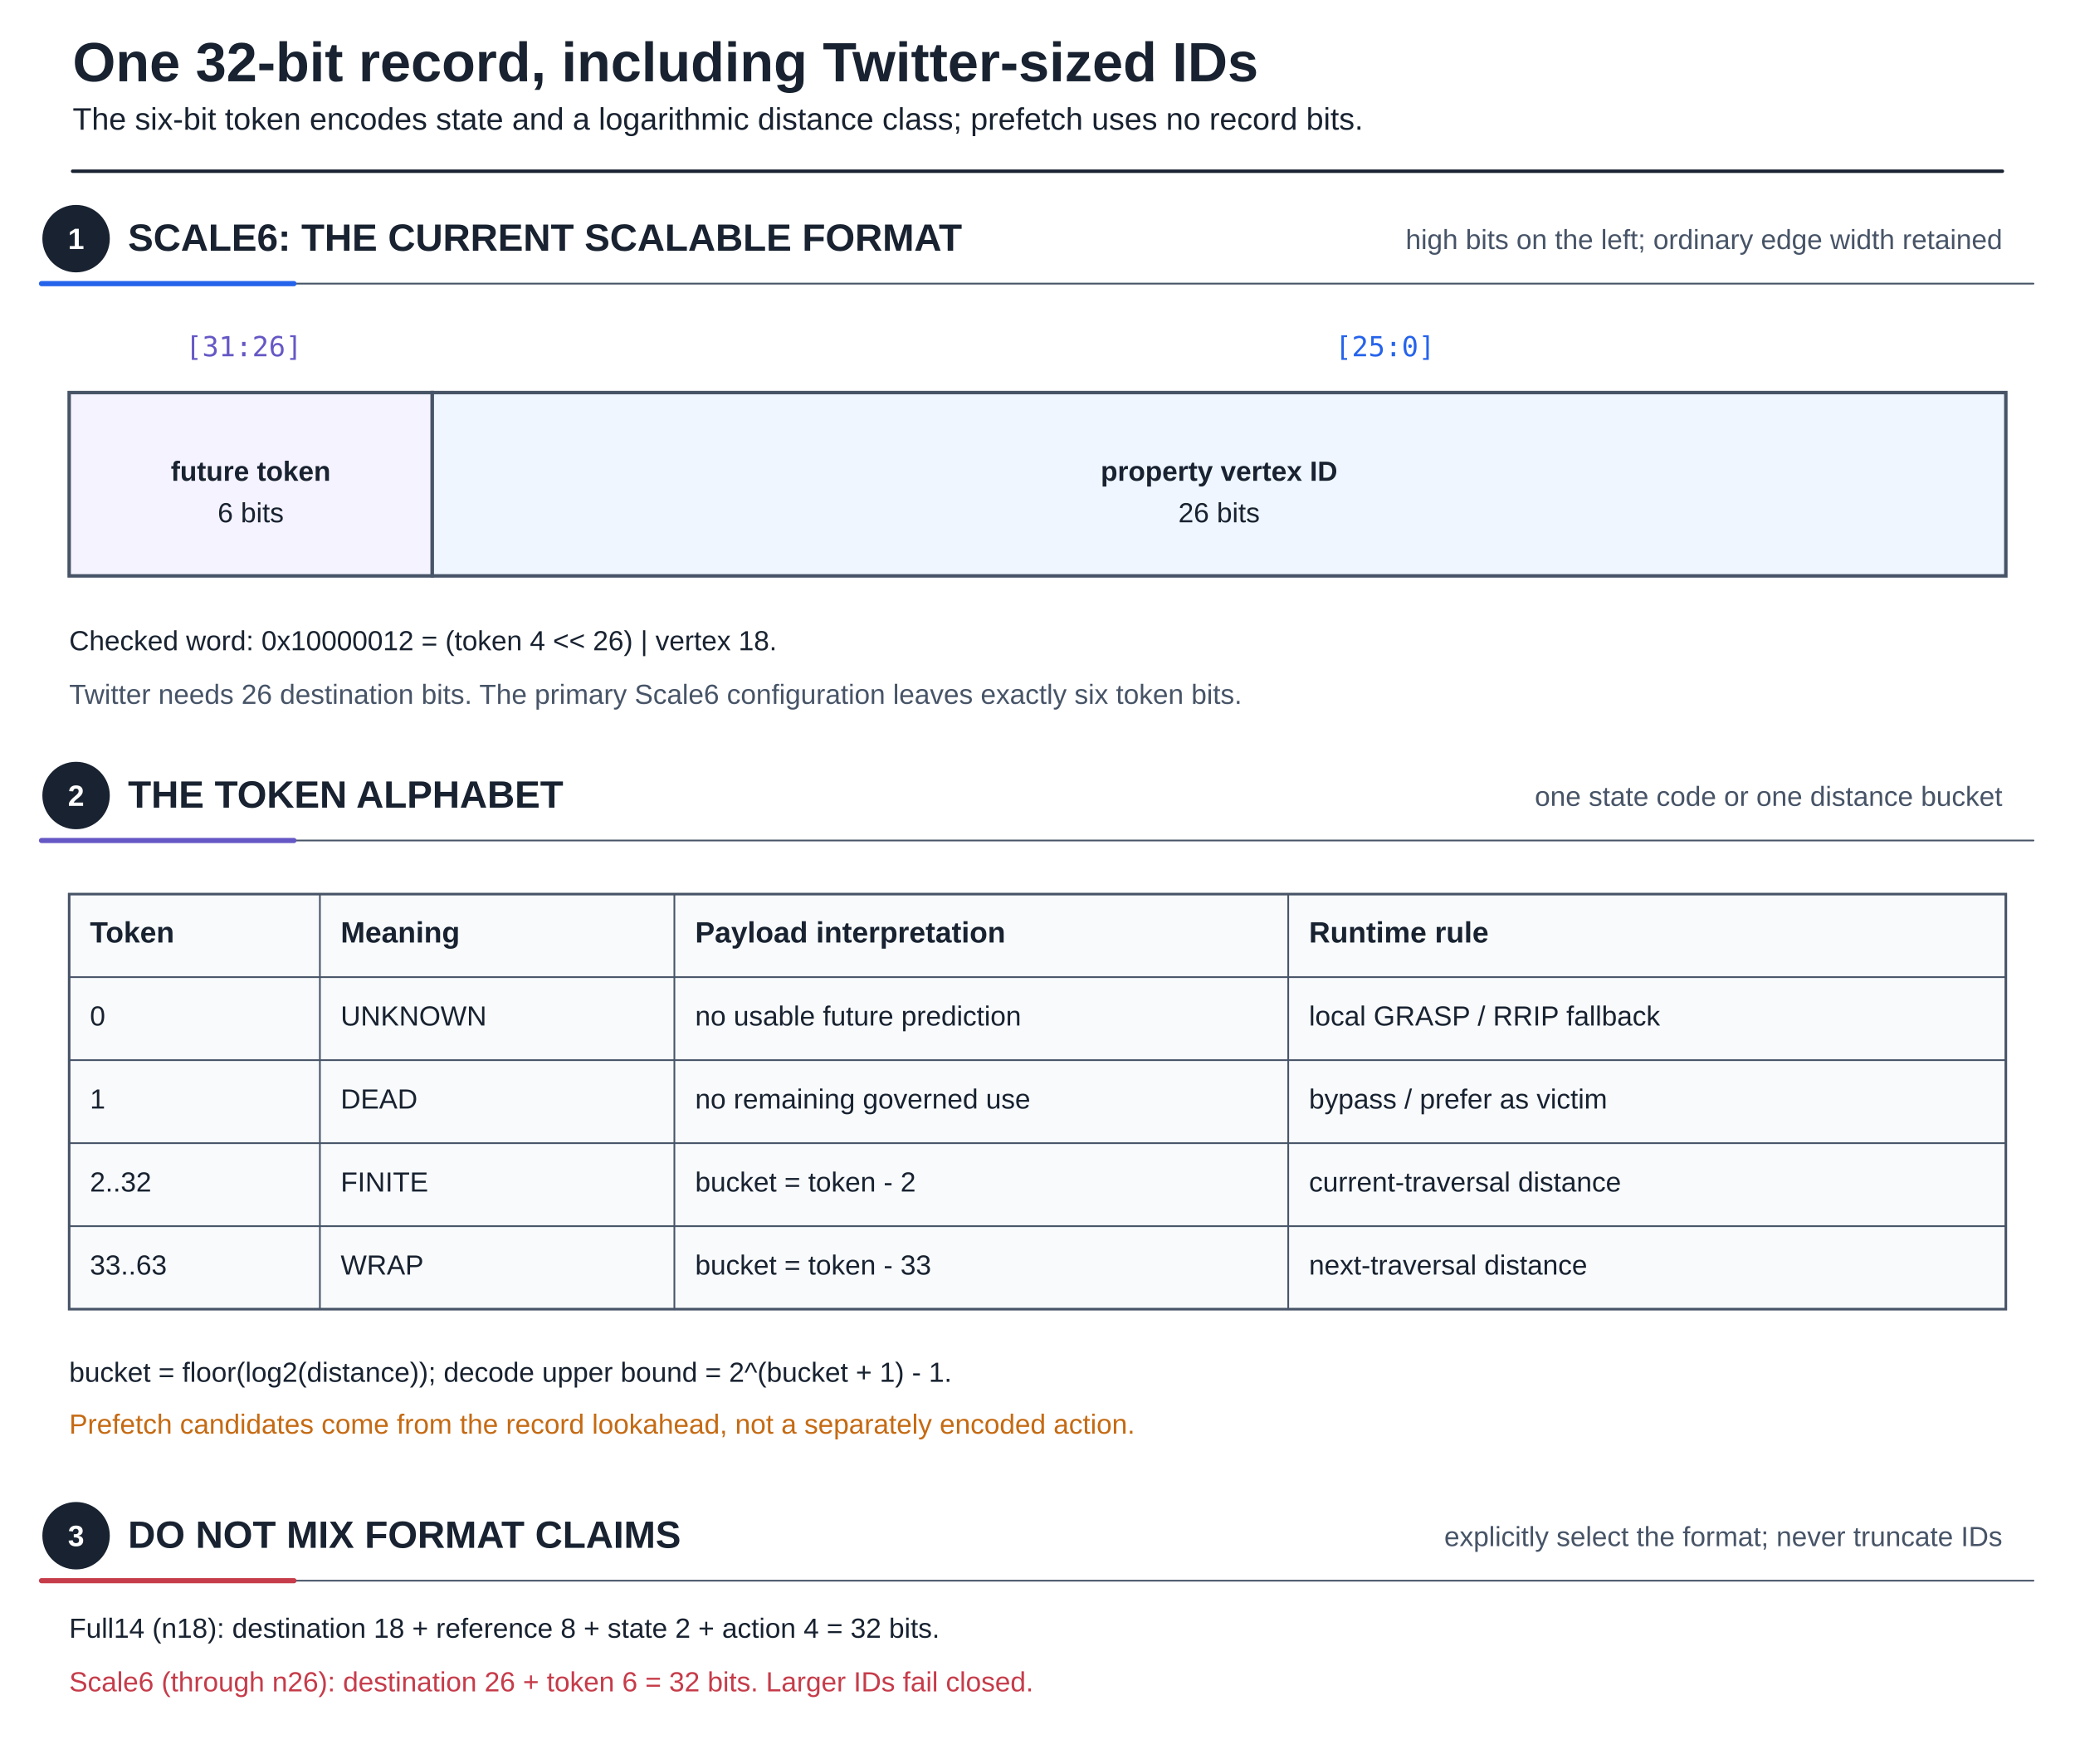
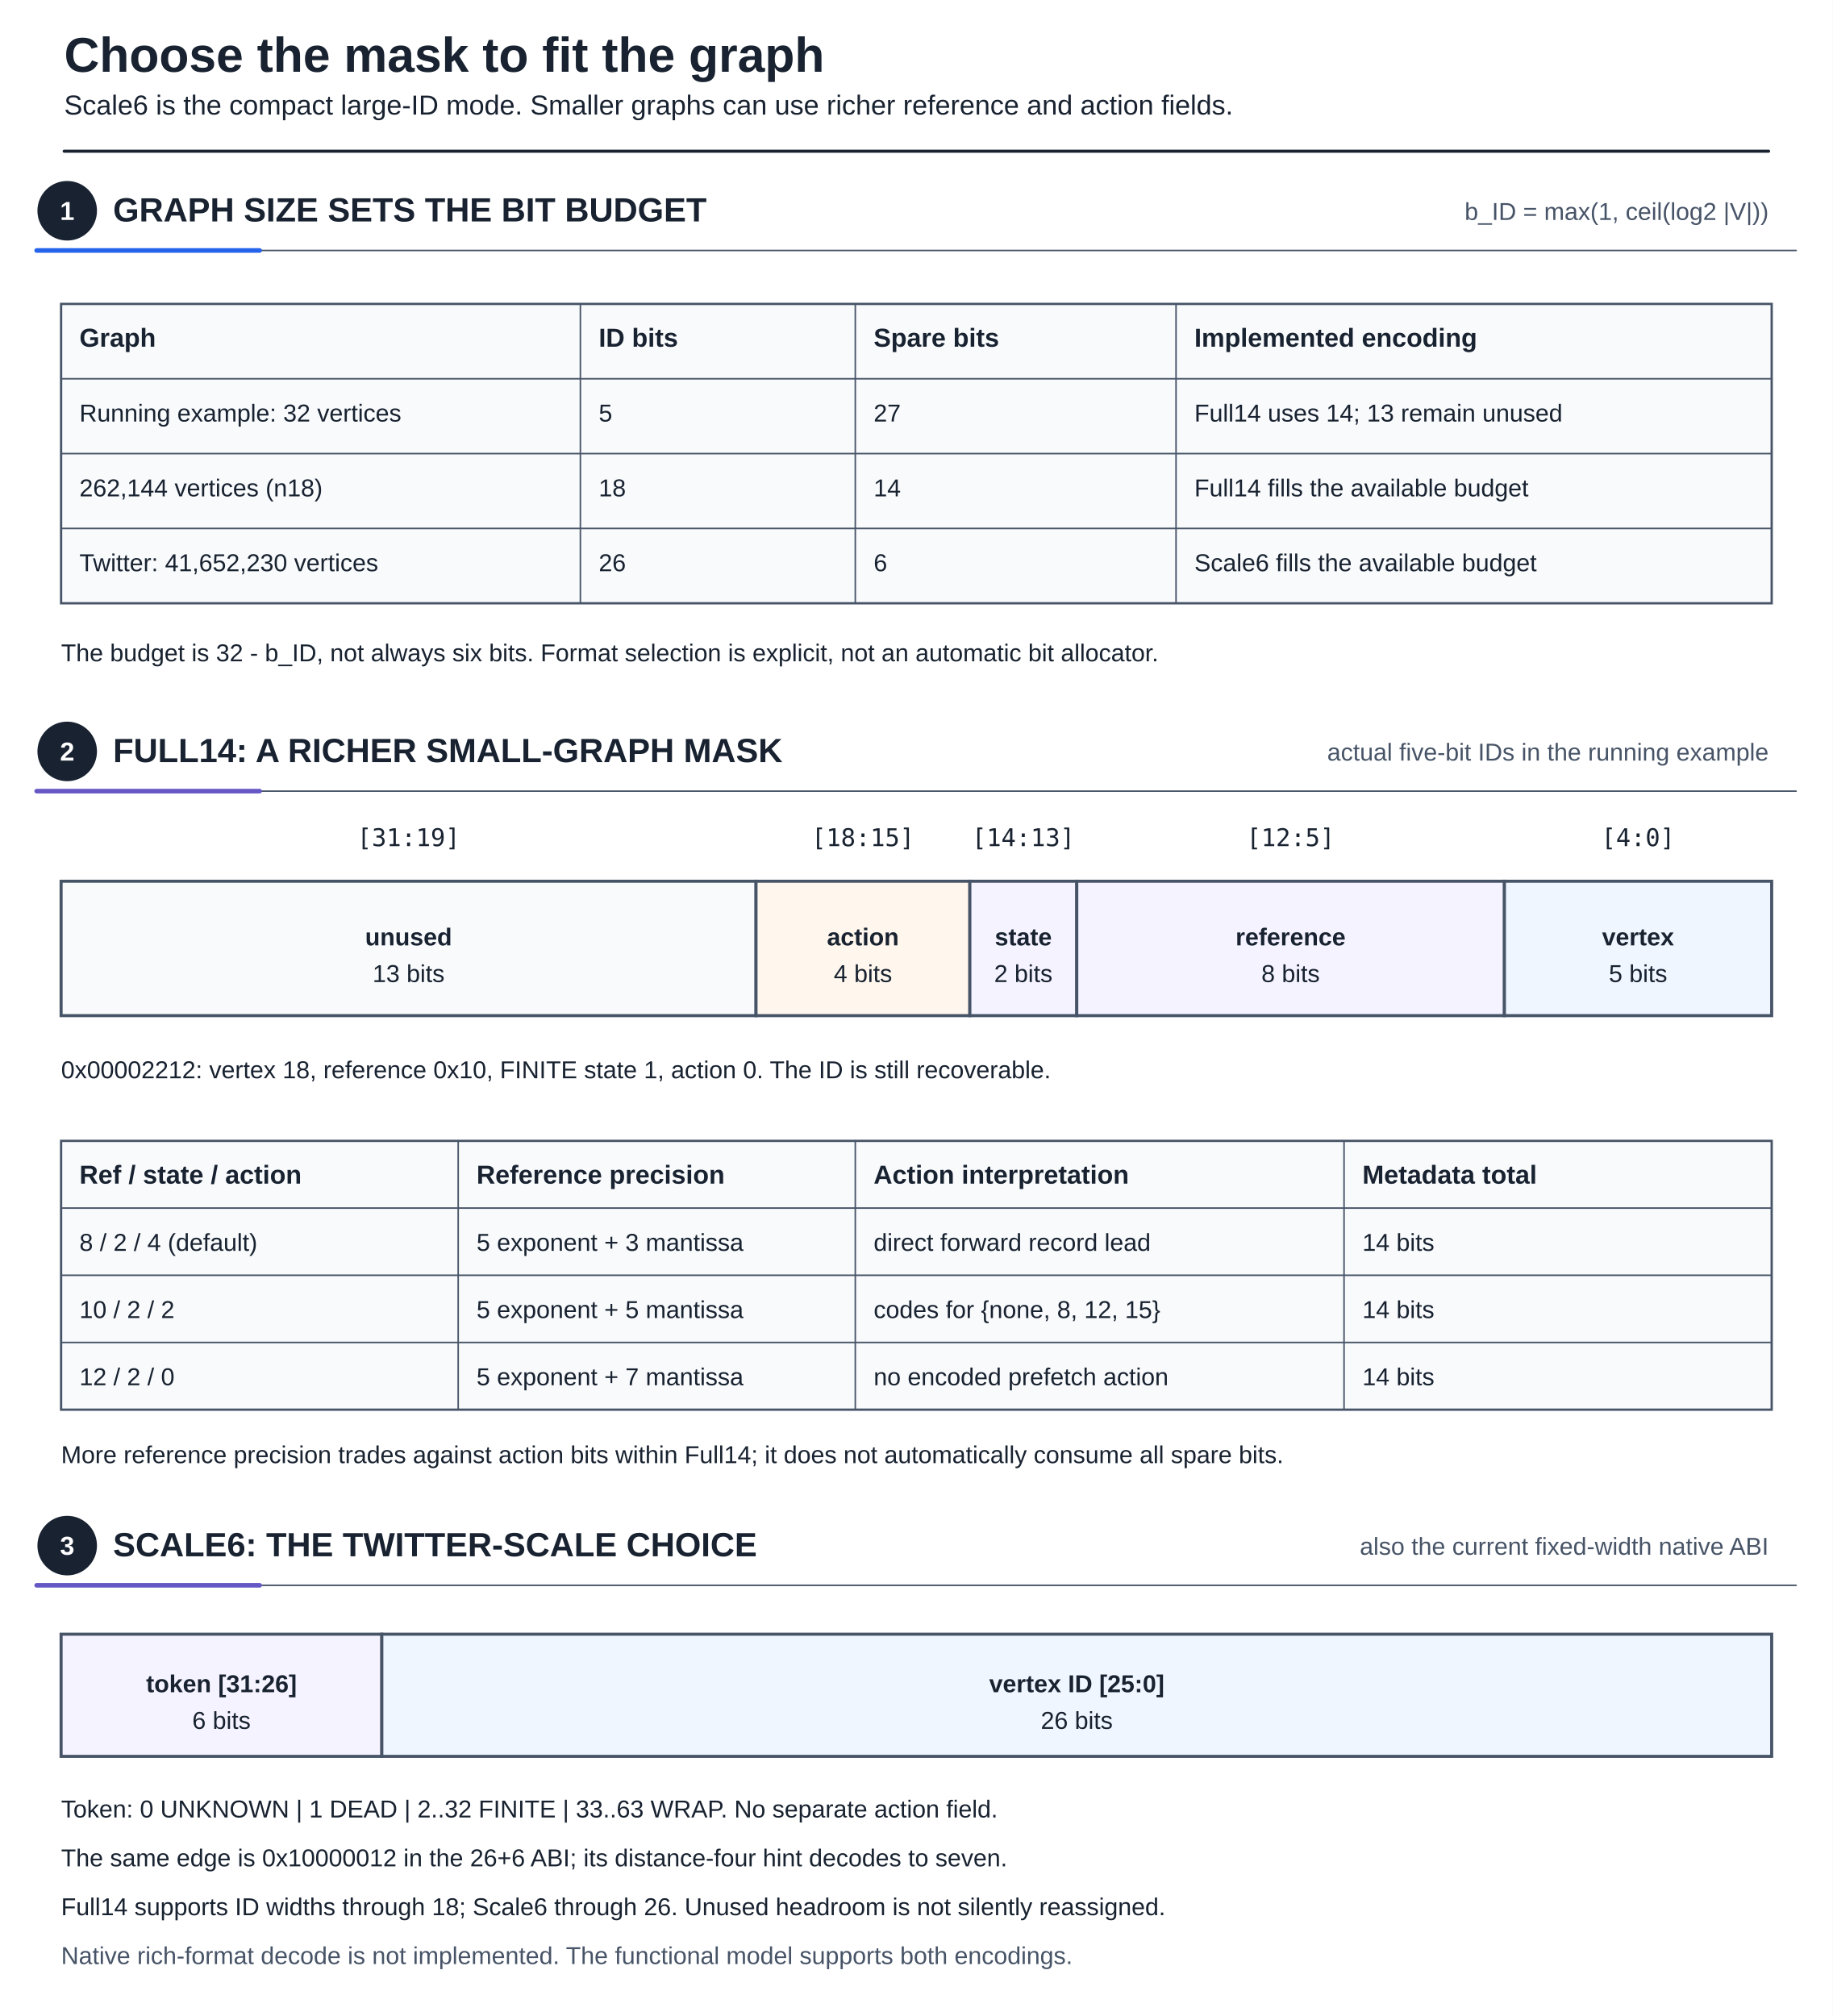
- <svg xmlns="http://www.w3.org/2000/svg" width="1200" height="1020" viewBox="0 0 1200 1020" role="img" aria-labelledby="title desc" fill="#182230" data-figure-schema="ecg-public/v1">
+ <svg xmlns="http://www.w3.org/2000/svg" width="1200" height="1320" viewBox="0 0 1200 1320" role="img" aria-labelledby="title desc" fill="#182230" data-figure-schema="ecg-public/v1">
  <defs>
    <marker id="arrow-blue" viewBox="0 0 10 8" markerWidth="11" markerHeight="8" refX="10" refY="4" orient="auto" markerUnits="userSpaceOnUse">
      <path d="M0 0 L10 4 L0 8 Z" fill="#2563EB" />
    </marker>
    <marker id="arrow-green" viewBox="0 0 10 8" markerWidth="11" markerHeight="8" refX="10" refY="4" orient="auto" markerUnits="userSpaceOnUse">
      <path d="M0 0 L10 4 L0 8 Z" fill="#0F8A72" />
    </marker>
    <marker id="arrow-amber" viewBox="0 0 10 8" markerWidth="11" markerHeight="8" refX="10" refY="4" orient="auto" markerUnits="userSpaceOnUse">
      <path d="M0 0 L10 4 L0 8 Z" fill="#C56A13" />
    </marker>
    <marker id="arrow-red" viewBox="0 0 10 8" markerWidth="11" markerHeight="8" refX="10" refY="4" orient="auto" markerUnits="userSpaceOnUse">
      <path d="M0 0 L10 4 L0 8 Z" fill="#C63C4A" />
    </marker>
    <marker id="arrow-purple" viewBox="0 0 10 8" markerWidth="11" markerHeight="8" refX="10" refY="4" orient="auto" markerUnits="userSpaceOnUse">
      <path d="M0 0 L10 4 L0 8 Z" fill="#6558C5" />
    </marker>
    <marker id="arrow-gray" viewBox="0 0 10 8" markerWidth="11" markerHeight="8" refX="10" refY="4" orient="auto" markerUnits="userSpaceOnUse">
      <path d="M0 0 L10 4 L0 8 Z" fill="#98A2B3" />
    </marker>
    <marker id="arrow-ink" viewBox="0 0 10 8" markerWidth="11" markerHeight="8" refX="10" refY="4" orient="auto" markerUnits="userSpaceOnUse">
      <path d="M0 0 L10 4 L0 8 Z" fill="#182230" />
    </marker>
    <style>
      :root { color-scheme: light dark; }
      @media (prefers-color-scheme: dark) {
        [fill="#FFFFFF"]{fill:#111827}[stroke="#FFFFFF"]{stroke:#111827}
        [fill="#F8FAFC"]{fill:#172033}[stroke="#F8FAFC"]{stroke:#172033}
        [fill="#EFF6FF"]{fill:#172554}[stroke="#EFF6FF"]{stroke:#172554}
        [fill="#ECFDF5"]{fill:#073B34}[stroke="#ECFDF5"]{stroke:#073B34}
        [fill="#FFF7ED"]{fill:#422A12}[stroke="#FFF7ED"]{stroke:#422A12}
        [fill="#FFF1F2"]{fill:#421B22}[stroke="#FFF1F2"]{stroke:#421B22}
        [fill="#F5F3FF"]{fill:#292349}[stroke="#F5F3FF"]{stroke:#292349}
        [fill="#182230"]{fill:#F8FAFC}[stroke="#182230"]{stroke:#F8FAFC}
        [fill="#475467"]{fill:#94A3B8}[stroke="#475467"]{stroke:#94A3B8}
        [fill="#98A2B3"]{fill:#A8B0BF}[stroke="#98A2B3"]{stroke:#A8B0BF}
        [fill="#2563EB"]{fill:#7FB0FF}[stroke="#2563EB"]{stroke:#7FB0FF}
        [fill="#0F8A72"]{fill:#5ED0B0}[stroke="#0F8A72"]{stroke:#5ED0B0}
        [fill="#C56A13"]{fill:#F0B36A}[stroke="#C56A13"]{stroke:#F0B36A}
        [fill="#6558C5"]{fill:#ADA4FF}[stroke="#6558C5"]{stroke:#ADA4FF}
        [fill="#C63C4A"]{fill:#F48B98}[stroke="#C63C4A"]{stroke:#F48B98}
      }
      .sans{font-family:"Liberation Sans","DejaVu Sans",Arial,sans-serif}
      .mono{font-family:"DejaVu Sans Mono","Liberation Mono",Consolas,monospace}
      .title{font-size:32px;font-weight:700}
      .subtitle{font-size:18px}
      .heading{font-size:22px;font-weight:700}
      .label{font-size:17px;font-weight:700}
      .body{font-size:16px}
</style>
  </defs>
-   <rect x="0" y="0" width="1200" height="1020" fill="#FFFFFF" />
-   <text x="42" y="47" text-anchor="start" class="sans title" fill="#182230" font-weight="700">One 32-bit record, including Twitter-sized IDs</text>
-   <text x="42" y="75" text-anchor="start" class="sans subtitle" fill="#182230">The six-bit token encodes state and a logarithmic distance class; prefetch uses no record bits.</text>
+   <rect x="0" y="0" width="1200" height="1320" fill="#FFFFFF" />
+   <text x="42" y="47" text-anchor="start" class="sans title" fill="#182230" font-weight="700">Choose the mask to fit the graph</text>
+   <text x="42" y="75" text-anchor="start" class="sans subtitle" fill="#182230">Scale6 is the compact large-ID mode. Smaller graphs can use richer reference and action fields.</text>
  <line x1="42" y1="99" x2="1158" y2="99" stroke="#182230" stroke-width="2" stroke-linecap="round" vector-effect="non-scaling-stroke" />
  <circle cx="44" cy="138" r="19" fill="#182230" stroke="#182230" stroke-width="1" />
  <text x="44" y="144" text-anchor="middle" class="sans label" fill="#FFFFFF" font-weight="700">1</text>
-   <text x="74" y="145" text-anchor="start" class="sans heading" fill="#182230" font-weight="700">SCALE6: THE CURRENT SCALABLE FORMAT</text>
-   <text x="1158" y="144" text-anchor="end" class="sans body" fill="#475467">high bits on the left; ordinary edge width retained</text>
+   <text x="74" y="145" text-anchor="start" class="sans heading" fill="#182230" font-weight="700">GRAPH SIZE SETS THE BIT BUDGET</text>
+   <text x="1158" y="144" text-anchor="end" class="sans body" fill="#475467">b_ID = max(1, ceil(log2 |V|))</text>
  <line x1="24" y1="164" x2="1176" y2="164" stroke="#475467" stroke-width="1" stroke-linecap="round" vector-effect="non-scaling-stroke" />
  <line x1="24" y1="164" x2="170" y2="164" stroke="#2563EB" stroke-width="3" stroke-linecap="round" vector-effect="non-scaling-stroke" />
-   <text x="141" y="206" text-anchor="middle" class="mono body" fill="#6558C5">[31:26]</text>
-   <text x="801" y="206" text-anchor="middle" class="mono body" fill="#2563EB">[25:0]</text>
-   <rect x="40" y="227" width="210.0" height="106" rx="0" fill="#F5F3FF" stroke="#475467" stroke-width="2" data-shape="rect" data-x="40" data-y="227" data-width="210.0" data-height="106" />
-   <text x="145.0" y="278.0" text-anchor="middle" class="sans body" fill="#182230" font-weight="700">future token</text>
-   <text x="145.0" y="302.0" text-anchor="middle" class="sans body" fill="#182230">6 bits</text>
-   <rect x="250.0" y="227" width="910.0" height="106" rx="0" fill="#EFF6FF" stroke="#475467" stroke-width="2" data-shape="rect" data-x="250.0" data-y="227" data-width="910.0" data-height="106" />
-   <text x="705.0" y="278.0" text-anchor="middle" class="sans body" fill="#182230" font-weight="700">property vertex ID</text>
-   <text x="705.0" y="302.0" text-anchor="middle" class="sans body" fill="#182230">26 bits</text>
-   <text x="40" y="376" text-anchor="start" class="sans body" fill="#182230">Checked word: 0x10000012 = (token 4 &lt;&lt; 26) | vertex 18.</text>
-   <text x="40" y="407" text-anchor="start" class="sans body" fill="#475467">Twitter needs 26 destination bits. The primary Scale6 configuration leaves exactly six token bits.</text>
-   <circle cx="44" cy="460" r="19" fill="#182230" stroke="#182230" stroke-width="1" />
-   <text x="44" y="466" text-anchor="middle" class="sans label" fill="#FFFFFF" font-weight="700">2</text>
-   <text x="74" y="467" text-anchor="start" class="sans heading" fill="#182230" font-weight="700">THE TOKEN ALPHABET</text>
-   <text x="1158" y="466" text-anchor="end" class="sans body" fill="#475467">one state code or one distance bucket</text>
-   <line x1="24" y1="486" x2="1176" y2="486" stroke="#475467" stroke-width="1" stroke-linecap="round" vector-effect="non-scaling-stroke" />
-   <line x1="24" y1="486" x2="170" y2="486" stroke="#6558C5" stroke-width="3" stroke-linecap="round" vector-effect="non-scaling-stroke" />
-   <rect x="40" y="517" width="1120" height="240" rx="0" fill="#F8FAFC" stroke="#475467" stroke-width="1.5" data-shape="rect" data-x="40" data-y="517" data-width="1120" data-height="240" />
-   <line x1="40" y1="565.0" x2="1160" y2="565.0" stroke="#475467" stroke-width="1" stroke-linecap="round" vector-effect="non-scaling-stroke" />
-   <line x1="40" y1="613.0" x2="1160" y2="613.0" stroke="#475467" stroke-width="1" stroke-linecap="round" vector-effect="non-scaling-stroke" />
-   <line x1="40" y1="661.0" x2="1160" y2="661.0" stroke="#475467" stroke-width="1" stroke-linecap="round" vector-effect="non-scaling-stroke" />
-   <line x1="40" y1="709.0" x2="1160" y2="709.0" stroke="#475467" stroke-width="1" stroke-linecap="round" vector-effect="non-scaling-stroke" />
-   <text x="52" y="545" text-anchor="start" class="sans label" fill="#182230" font-weight="700">Token</text>
-   <text x="52" y="593" text-anchor="start" class="sans body" fill="#182230">0</text>
-   <text x="52" y="641" text-anchor="start" class="sans body" fill="#182230">1</text>
-   <text x="52" y="689" text-anchor="start" class="sans body" fill="#182230">2..32</text>
-   <text x="52" y="737" text-anchor="start" class="sans body" fill="#182230">33..63</text>
-   <line x1="185" y1="517" x2="185" y2="757" stroke="#475467" stroke-width="1" stroke-linecap="round" vector-effect="non-scaling-stroke" />
-   <text x="197" y="545" text-anchor="start" class="sans label" fill="#182230" font-weight="700">Meaning</text>
-   <text x="197" y="593" text-anchor="start" class="sans body" fill="#182230">UNKNOWN</text>
-   <text x="197" y="641" text-anchor="start" class="sans body" fill="#182230">DEAD</text>
-   <text x="197" y="689" text-anchor="start" class="sans body" fill="#182230">FINITE</text>
-   <text x="197" y="737" text-anchor="start" class="sans body" fill="#182230">WRAP</text>
-   <line x1="390" y1="517" x2="390" y2="757" stroke="#475467" stroke-width="1" stroke-linecap="round" vector-effect="non-scaling-stroke" />
-   <text x="402" y="545" text-anchor="start" class="sans label" fill="#182230" font-weight="700">Payload interpretation</text>
-   <text x="402" y="593" text-anchor="start" class="sans body" fill="#182230">no usable future prediction</text>
-   <text x="402" y="641" text-anchor="start" class="sans body" fill="#182230">no remaining governed use</text>
-   <text x="402" y="689" text-anchor="start" class="sans body" fill="#182230">bucket = token - 2</text>
-   <text x="402" y="737" text-anchor="start" class="sans body" fill="#182230">bucket = token - 33</text>
-   <line x1="745" y1="517" x2="745" y2="757" stroke="#475467" stroke-width="1" stroke-linecap="round" vector-effect="non-scaling-stroke" />
-   <text x="757" y="545" text-anchor="start" class="sans label" fill="#182230" font-weight="700">Runtime rule</text>
-   <text x="757" y="593" text-anchor="start" class="sans body" fill="#182230">local GRASP / RRIP fallback</text>
-   <text x="757" y="641" text-anchor="start" class="sans body" fill="#182230">bypass / prefer as victim</text>
-   <text x="757" y="689" text-anchor="start" class="sans body" fill="#182230">current-traversal distance</text>
-   <text x="757" y="737" text-anchor="start" class="sans body" fill="#182230">next-traversal distance</text>
-   <text x="40" y="799" text-anchor="start" class="sans body" fill="#182230">bucket = floor(log2(distance)); decode upper bound = 2^(bucket + 1) - 1.</text>
-   <text x="40" y="829" text-anchor="start" class="sans body" fill="#C56A13">Prefetch candidates come from the record lookahead, not a separately encoded action.</text>
-   <circle cx="44" cy="888" r="19" fill="#182230" stroke="#182230" stroke-width="1" />
-   <text x="44" y="894" text-anchor="middle" class="sans label" fill="#FFFFFF" font-weight="700">3</text>
-   <text x="74" y="895" text-anchor="start" class="sans heading" fill="#182230" font-weight="700">DO NOT MIX FORMAT CLAIMS</text>
-   <text x="1158" y="894" text-anchor="end" class="sans body" fill="#475467">explicitly select the format; never truncate IDs</text>
-   <line x1="24" y1="914" x2="1176" y2="914" stroke="#475467" stroke-width="1" stroke-linecap="round" vector-effect="non-scaling-stroke" />
-   <line x1="24" y1="914" x2="170" y2="914" stroke="#C63C4A" stroke-width="3" stroke-linecap="round" vector-effect="non-scaling-stroke" />
-   <text x="40" y="947" text-anchor="start" class="sans body" fill="#182230">Full14 (n18): destination 18 + reference 8 + state 2 + action 4 = 32 bits.</text>
-   <text x="40" y="978" text-anchor="start" class="sans body" fill="#C63C4A">Scale6 (through n26): destination 26 + token 6 = 32 bits. Larger IDs fail closed.</text>
+   <rect x="40" y="199" width="1120" height="196" rx="0" fill="#F8FAFC" stroke="#475467" stroke-width="1.5" data-shape="rect" data-x="40" data-y="199" data-width="1120" data-height="196" />
+   <line x1="40" y1="248.0" x2="1160" y2="248.0" stroke="#475467" stroke-width="1" stroke-linecap="round" vector-effect="non-scaling-stroke" />
+   <line x1="40" y1="297.0" x2="1160" y2="297.0" stroke="#475467" stroke-width="1" stroke-linecap="round" vector-effect="non-scaling-stroke" />
+   <line x1="40" y1="346.0" x2="1160" y2="346.0" stroke="#475467" stroke-width="1" stroke-linecap="round" vector-effect="non-scaling-stroke" />
+   <text x="52" y="227" text-anchor="start" class="sans label" fill="#182230" font-weight="700">Graph</text>
+   <text x="52" y="276" text-anchor="start" class="sans body" fill="#182230">Running example: 32 vertices</text>
+   <text x="52" y="325" text-anchor="start" class="sans body" fill="#182230">262,144 vertices (n18)</text>
+   <text x="52" y="374" text-anchor="start" class="sans body" fill="#182230">Twitter: 41,652,230 vertices</text>
+   <line x1="380" y1="199" x2="380" y2="395" stroke="#475467" stroke-width="1" stroke-linecap="round" vector-effect="non-scaling-stroke" />
+   <text x="392" y="227" text-anchor="start" class="sans label" fill="#182230" font-weight="700">ID bits</text>
+   <text x="392" y="276" text-anchor="start" class="sans body" fill="#182230">5</text>
+   <text x="392" y="325" text-anchor="start" class="sans body" fill="#182230">18</text>
+   <text x="392" y="374" text-anchor="start" class="sans body" fill="#182230">26</text>
+   <line x1="560" y1="199" x2="560" y2="395" stroke="#475467" stroke-width="1" stroke-linecap="round" vector-effect="non-scaling-stroke" />
+   <text x="572" y="227" text-anchor="start" class="sans label" fill="#182230" font-weight="700">Spare bits</text>
+   <text x="572" y="276" text-anchor="start" class="sans body" fill="#182230">27</text>
+   <text x="572" y="325" text-anchor="start" class="sans body" fill="#182230">14</text>
+   <text x="572" y="374" text-anchor="start" class="sans body" fill="#182230">6</text>
+   <line x1="770" y1="199" x2="770" y2="395" stroke="#475467" stroke-width="1" stroke-linecap="round" vector-effect="non-scaling-stroke" />
+   <text x="782" y="227" text-anchor="start" class="sans label" fill="#182230" font-weight="700">Implemented encoding</text>
+   <text x="782" y="276" text-anchor="start" class="sans body" fill="#182230">Full14 uses 14; 13 remain unused</text>
+   <text x="782" y="325" text-anchor="start" class="sans body" fill="#182230">Full14 fills the available budget</text>
+   <text x="782" y="374" text-anchor="start" class="sans body" fill="#182230">Scale6 fills the available budget</text>
+   <text x="40" y="433" text-anchor="start" class="sans body" fill="#182230">The budget is 32 - b_ID, not always six bits. Format selection is explicit, not an automatic bit allocator.</text>
+   <circle cx="44" cy="492" r="19" fill="#182230" stroke="#182230" stroke-width="1" />
+   <text x="44" y="498" text-anchor="middle" class="sans label" fill="#FFFFFF" font-weight="700">2</text>
+   <text x="74" y="499" text-anchor="start" class="sans heading" fill="#182230" font-weight="700">FULL14: A RICHER SMALL-GRAPH MASK</text>
+   <text x="1158" y="498" text-anchor="end" class="sans body" fill="#475467">actual five-bit IDs in the running example</text>
+   <line x1="24" y1="518" x2="1176" y2="518" stroke="#475467" stroke-width="1" stroke-linecap="round" vector-effect="non-scaling-stroke" />
+   <line x1="24" y1="518" x2="170" y2="518" stroke="#6558C5" stroke-width="3" stroke-linecap="round" vector-effect="non-scaling-stroke" />
+   <text x="267.5" y="554" text-anchor="middle" class="mono body" fill="#182230">[31:19]</text>
+   <text x="565" y="554" text-anchor="middle" class="mono body" fill="#182230">[18:15]</text>
+   <text x="670" y="554" text-anchor="middle" class="mono body" fill="#182230">[14:13]</text>
+   <text x="845" y="554" text-anchor="middle" class="mono body" fill="#182230">[12:5]</text>
+   <text x="1072.5" y="554" text-anchor="middle" class="mono body" fill="#182230">[4:0]</text>
+   <rect x="40" y="577" width="455.0" height="88" rx="0" fill="#F8FAFC" stroke="#475467" stroke-width="2" data-shape="rect" data-x="40" data-y="577" data-width="455.0" data-height="88" />
+   <text x="267.5" y="619.0" text-anchor="middle" class="sans body" fill="#182230" font-weight="700">unused</text>
+   <text x="267.5" y="643.0" text-anchor="middle" class="sans body" fill="#182230">13 bits</text>
+   <rect x="495.0" y="577" width="140.0" height="88" rx="0" fill="#FFF7ED" stroke="#475467" stroke-width="2" data-shape="rect" data-x="495.0" data-y="577" data-width="140.0" data-height="88" />
+   <text x="565.0" y="619.0" text-anchor="middle" class="sans body" fill="#182230" font-weight="700">action</text>
+   <text x="565.0" y="643.0" text-anchor="middle" class="sans body" fill="#182230">4 bits</text>
+   <rect x="635.0" y="577" width="70.0" height="88" rx="0" fill="#F5F3FF" stroke="#475467" stroke-width="2" data-shape="rect" data-x="635.0" data-y="577" data-width="70.0" data-height="88" />
+   <text x="670.0" y="619.0" text-anchor="middle" class="sans body" fill="#182230" font-weight="700">state</text>
+   <text x="670.0" y="643.0" text-anchor="middle" class="sans body" fill="#182230">2 bits</text>
+   <rect x="705.0" y="577" width="280.0" height="88" rx="0" fill="#F5F3FF" stroke="#475467" stroke-width="2" data-shape="rect" data-x="705.0" data-y="577" data-width="280.0" data-height="88" />
+   <text x="845.0" y="619.0" text-anchor="middle" class="sans body" fill="#182230" font-weight="700">reference</text>
+   <text x="845.0" y="643.0" text-anchor="middle" class="sans body" fill="#182230">8 bits</text>
+   <rect x="985.0" y="577" width="175.0" height="88" rx="0" fill="#EFF6FF" stroke="#475467" stroke-width="2" data-shape="rect" data-x="985.0" data-y="577" data-width="175.0" data-height="88" />
+   <text x="1072.5" y="619.0" text-anchor="middle" class="sans body" fill="#182230" font-weight="700">vertex</text>
+   <text x="1072.5" y="643.0" text-anchor="middle" class="sans body" fill="#182230">5 bits</text>
+   <text x="40" y="706" text-anchor="start" class="sans body" fill="#182230">0x00002212: vertex 18, reference 0x10, FINITE state 1, action 0. The ID is still recoverable.</text>
+   <rect x="40" y="747" width="1120" height="176" rx="0" fill="#F8FAFC" stroke="#475467" stroke-width="1.5" data-shape="rect" data-x="40" data-y="747" data-width="1120" data-height="176" />
+   <line x1="40" y1="791.0" x2="1160" y2="791.0" stroke="#475467" stroke-width="1" stroke-linecap="round" vector-effect="non-scaling-stroke" />
+   <line x1="40" y1="835.0" x2="1160" y2="835.0" stroke="#475467" stroke-width="1" stroke-linecap="round" vector-effect="non-scaling-stroke" />
+   <line x1="40" y1="879.0" x2="1160" y2="879.0" stroke="#475467" stroke-width="1" stroke-linecap="round" vector-effect="non-scaling-stroke" />
+   <text x="52" y="775" text-anchor="start" class="sans label" fill="#182230" font-weight="700">Ref / state / action</text>
+   <text x="52" y="819" text-anchor="start" class="sans body" fill="#182230">8 / 2 / 4 (default)</text>
+   <text x="52" y="863" text-anchor="start" class="sans body" fill="#182230">10 / 2 / 2</text>
+   <text x="52" y="907" text-anchor="start" class="sans body" fill="#182230">12 / 2 / 0</text>
+   <line x1="300" y1="747" x2="300" y2="923" stroke="#475467" stroke-width="1" stroke-linecap="round" vector-effect="non-scaling-stroke" />
+   <text x="312" y="775" text-anchor="start" class="sans label" fill="#182230" font-weight="700">Reference precision</text>
+   <text x="312" y="819" text-anchor="start" class="sans body" fill="#182230">5 exponent + 3 mantissa</text>
+   <text x="312" y="863" text-anchor="start" class="sans body" fill="#182230">5 exponent + 5 mantissa</text>
+   <text x="312" y="907" text-anchor="start" class="sans body" fill="#182230">5 exponent + 7 mantissa</text>
+   <line x1="560" y1="747" x2="560" y2="923" stroke="#475467" stroke-width="1" stroke-linecap="round" vector-effect="non-scaling-stroke" />
+   <text x="572" y="775" text-anchor="start" class="sans label" fill="#182230" font-weight="700">Action interpretation</text>
+   <text x="572" y="819" text-anchor="start" class="sans body" fill="#182230">direct forward record lead</text>
+   <text x="572" y="863" text-anchor="start" class="sans body" fill="#182230">codes for {none, 8, 12, 15}</text>
+   <text x="572" y="907" text-anchor="start" class="sans body" fill="#182230">no encoded prefetch action</text>
+   <line x1="880" y1="747" x2="880" y2="923" stroke="#475467" stroke-width="1" stroke-linecap="round" vector-effect="non-scaling-stroke" />
+   <text x="892" y="775" text-anchor="start" class="sans label" fill="#182230" font-weight="700">Metadata total</text>
+   <text x="892" y="819" text-anchor="start" class="sans body" fill="#182230">14 bits</text>
+   <text x="892" y="863" text-anchor="start" class="sans body" fill="#182230">14 bits</text>
+   <text x="892" y="907" text-anchor="start" class="sans body" fill="#182230">14 bits</text>
+   <text x="40" y="958" text-anchor="start" class="sans body" fill="#182230">More reference precision trades against action bits within Full14; it does not automatically consume all spare bits.</text>
+   <circle cx="44" cy="1012" r="19" fill="#182230" stroke="#182230" stroke-width="1" />
+   <text x="44" y="1018" text-anchor="middle" class="sans label" fill="#FFFFFF" font-weight="700">3</text>
+   <text x="74" y="1019" text-anchor="start" class="sans heading" fill="#182230" font-weight="700">SCALE6: THE TWITTER-SCALE CHOICE</text>
+   <text x="1158" y="1018" text-anchor="end" class="sans body" fill="#475467">also the current fixed-width native ABI</text>
+   <line x1="24" y1="1038" x2="1176" y2="1038" stroke="#475467" stroke-width="1" stroke-linecap="round" vector-effect="non-scaling-stroke" />
+   <line x1="24" y1="1038" x2="170" y2="1038" stroke="#6558C5" stroke-width="3" stroke-linecap="round" vector-effect="non-scaling-stroke" />
+   <rect x="40" y="1070" width="210.0" height="80" rx="0" fill="#F5F3FF" stroke="#475467" stroke-width="2" data-shape="rect" data-x="40" data-y="1070" data-width="210.0" data-height="80" />
+   <text x="145.0" y="1108.0" text-anchor="middle" class="sans body" fill="#182230" font-weight="700">token [31:26]</text>
+   <text x="145.0" y="1132.0" text-anchor="middle" class="sans body" fill="#182230">6 bits</text>
+   <rect x="250.0" y="1070" width="910.0" height="80" rx="0" fill="#EFF6FF" stroke="#475467" stroke-width="2" data-shape="rect" data-x="250.0" data-y="1070" data-width="910.0" data-height="80" />
+   <text x="705.0" y="1108.0" text-anchor="middle" class="sans body" fill="#182230" font-weight="700">vertex ID [25:0]</text>
+   <text x="705.0" y="1132.0" text-anchor="middle" class="sans body" fill="#182230">26 bits</text>
+   <text x="40" y="1190" text-anchor="start" class="sans body" fill="#182230">Token: 0 UNKNOWN | 1 DEAD | 2..32 FINITE | 33..63 WRAP. No separate action field.</text>
+   <text x="40" y="1222" text-anchor="start" class="sans body" fill="#182230">The same edge is 0x10000012 in the 26+6 ABI; its distance-four hint decodes to seven.</text>
+   <text x="40" y="1254" text-anchor="start" class="sans body" fill="#182230">Full14 supports ID widths through 18; Scale6 through 26. Unused headroom is not silently reassigned.</text>
+   <text x="40" y="1286" text-anchor="start" class="sans body" fill="#475467">Native rich-format decode is not implemented. The functional model supports both encodings.</text>
</svg>
